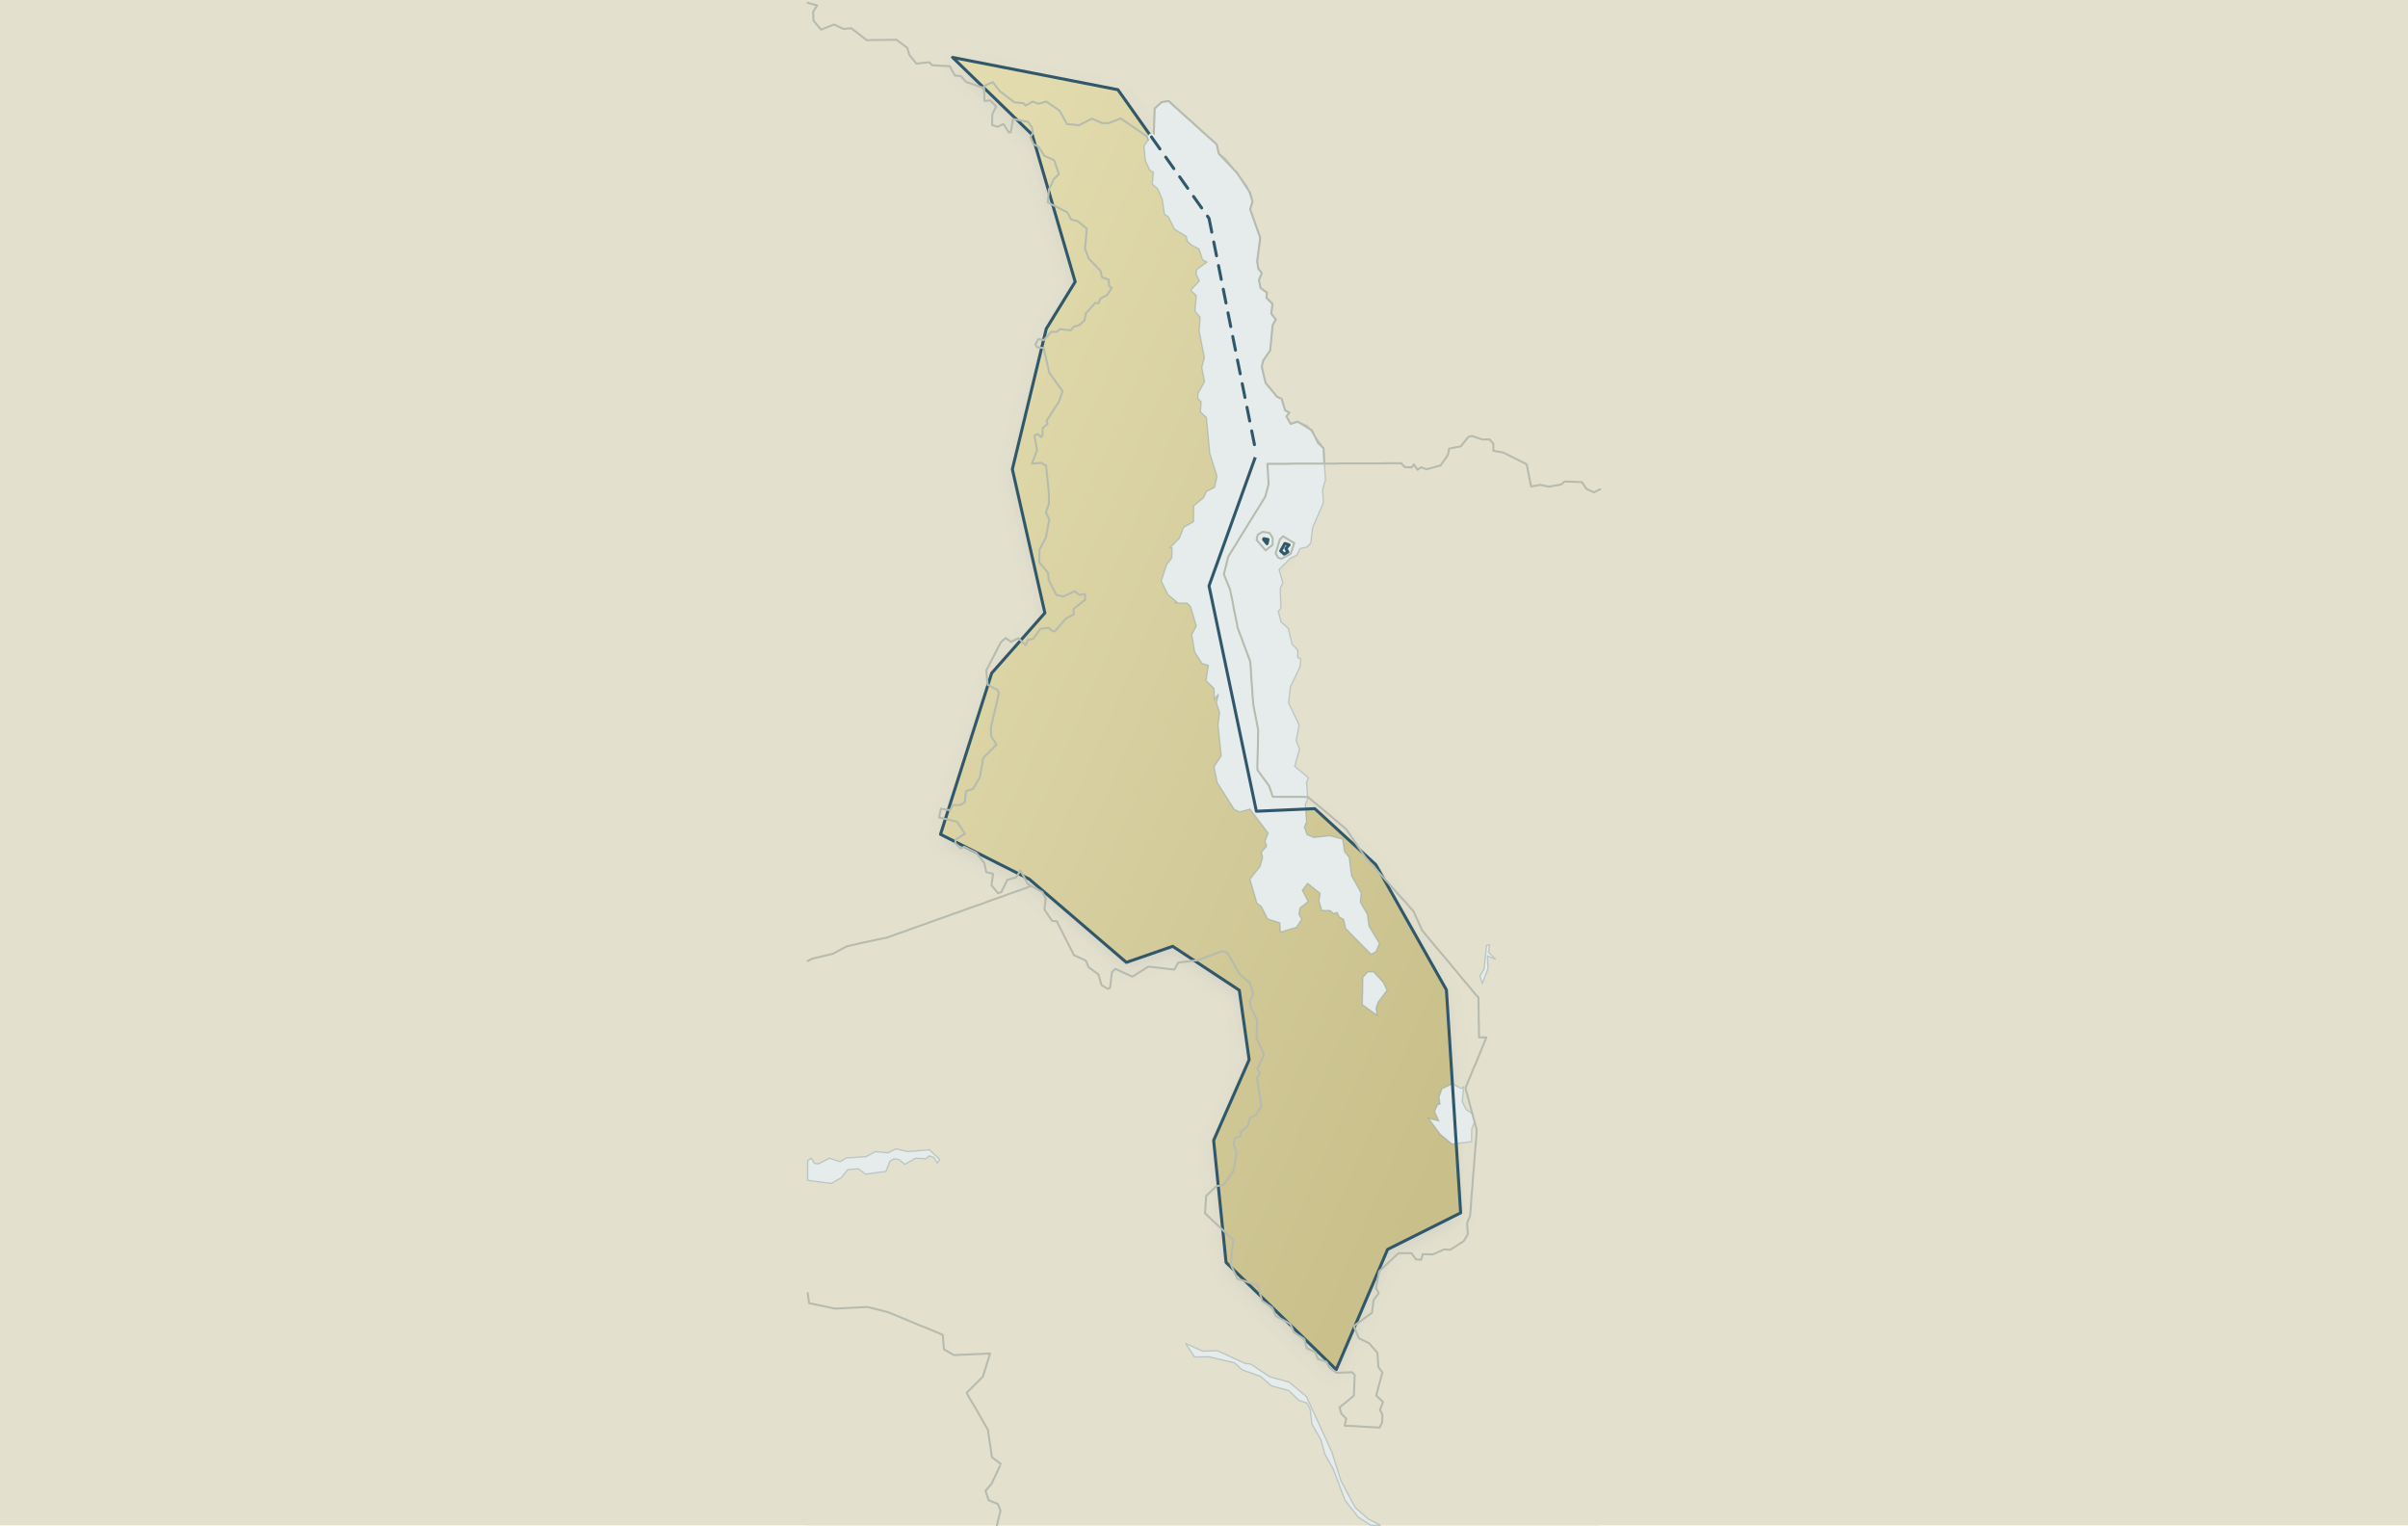
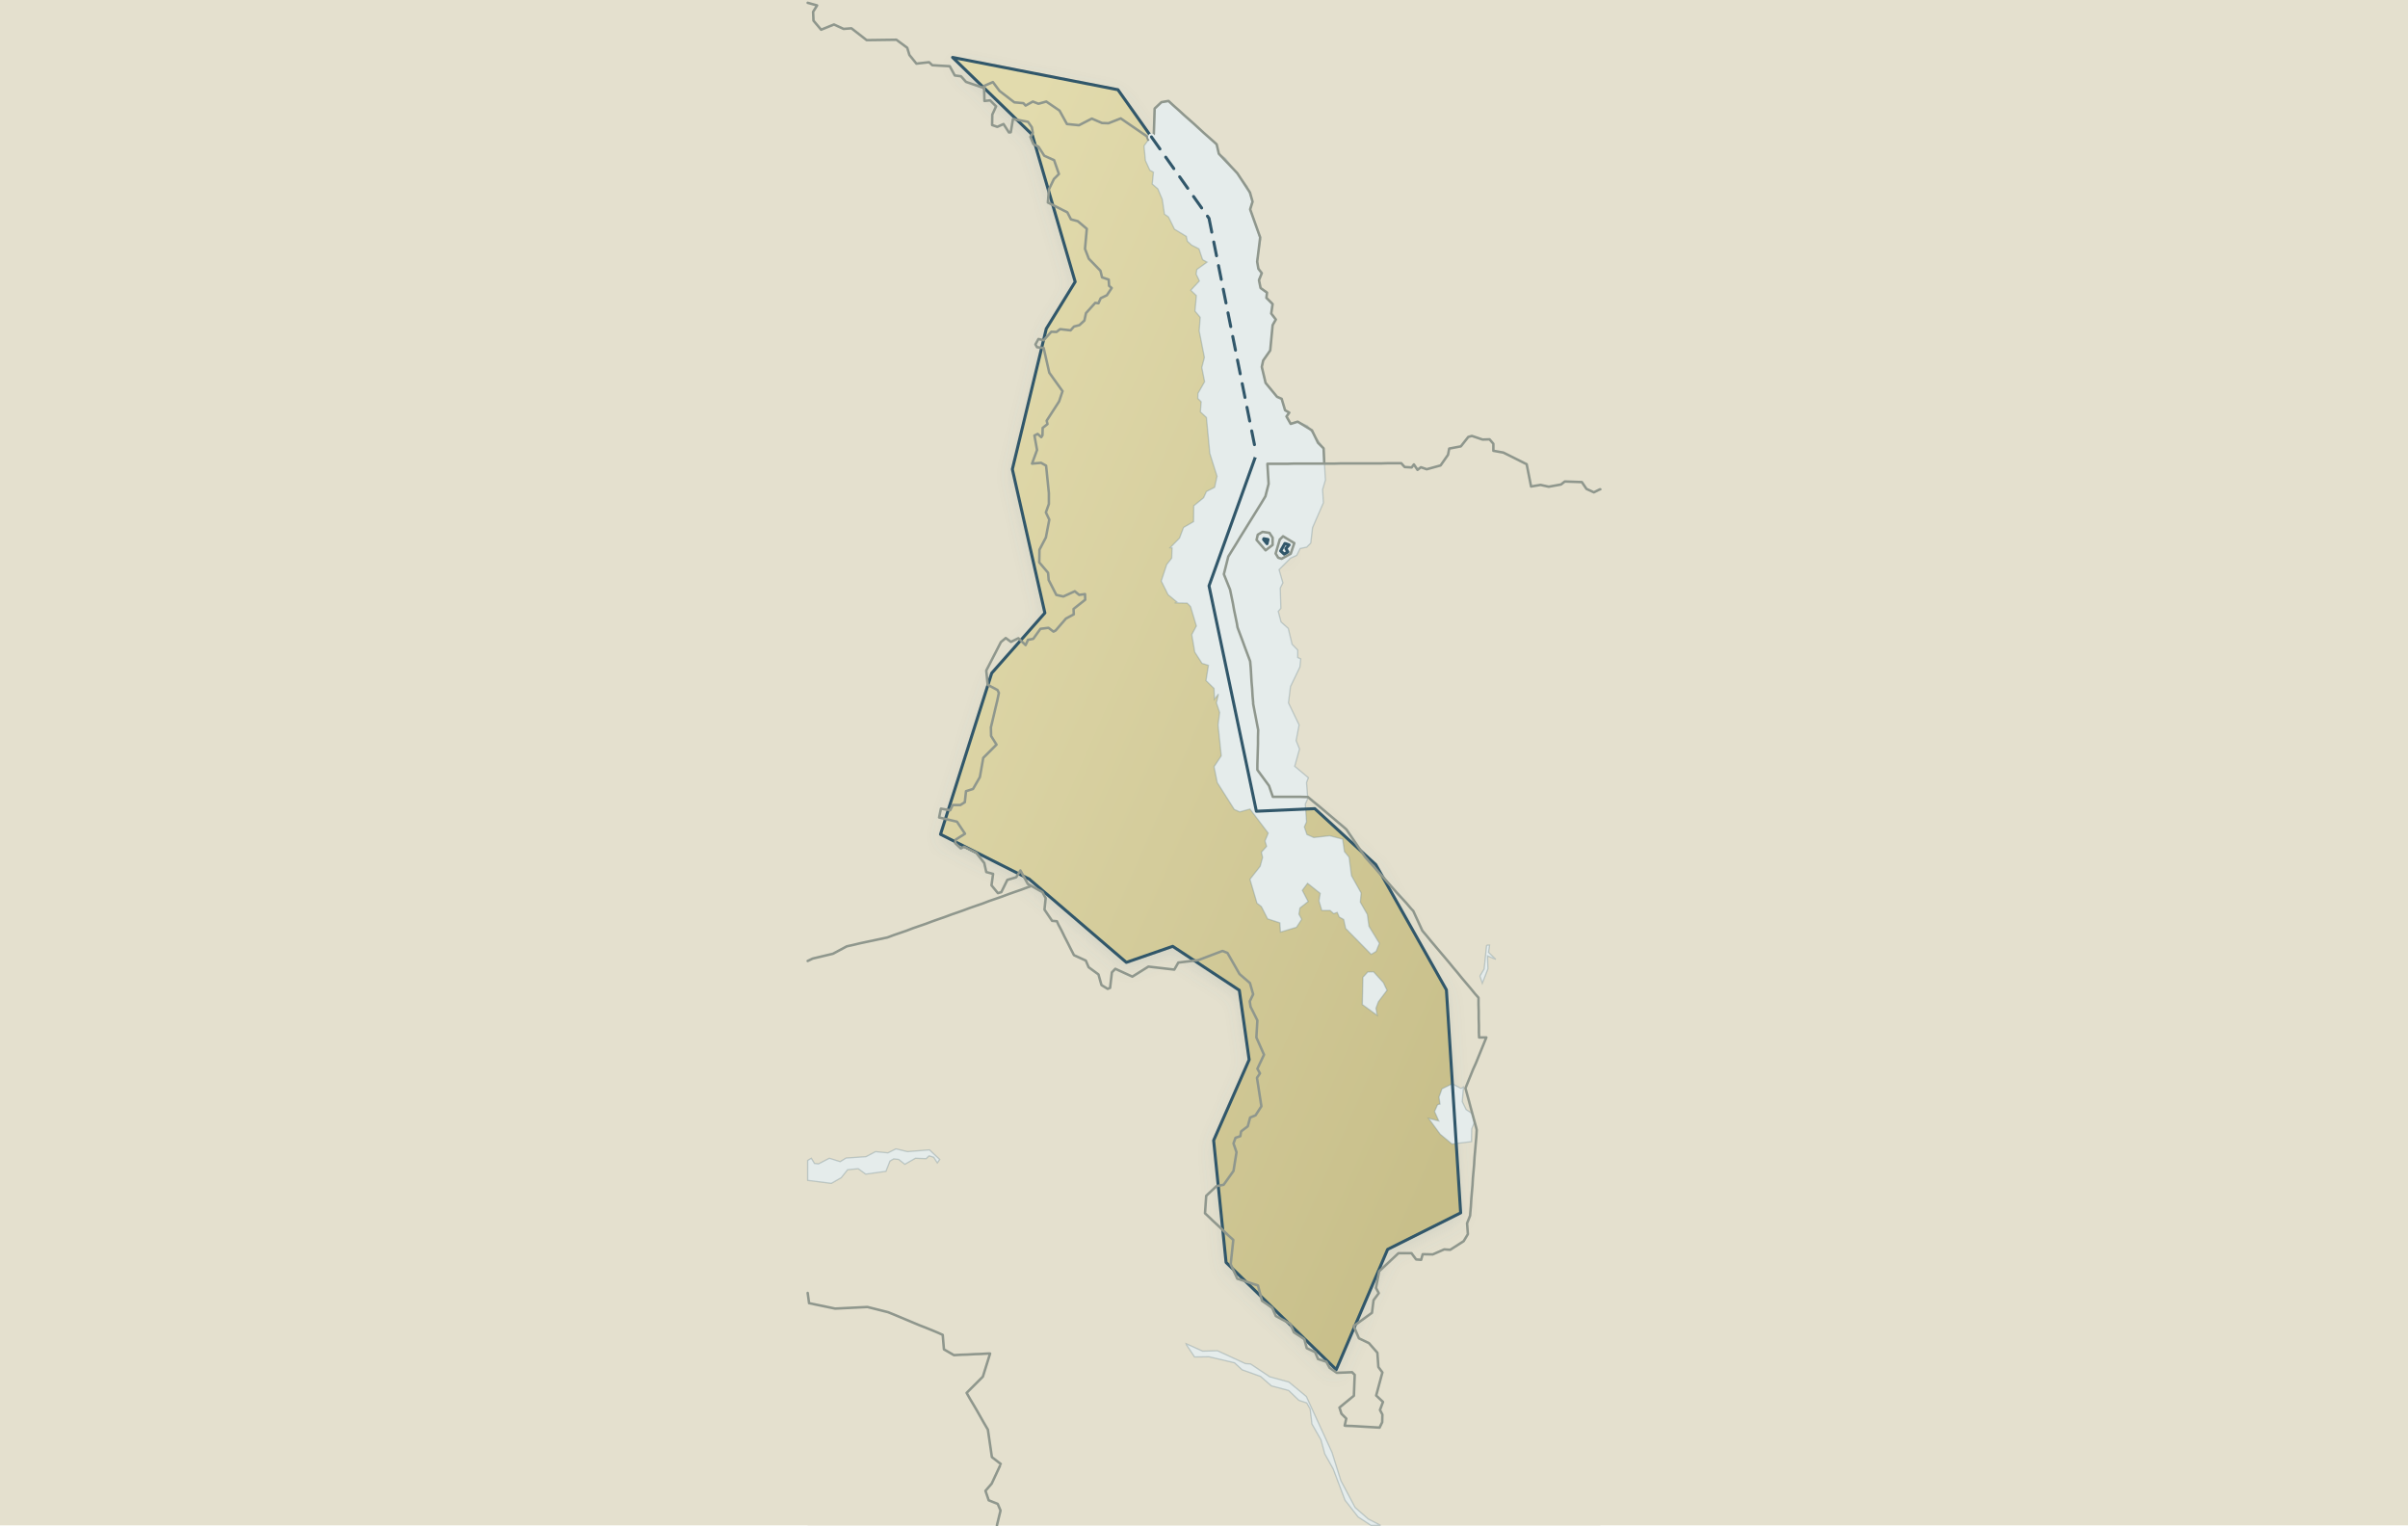
<svg xmlns="http://www.w3.org/2000/svg" viewBox="0 0 1200 760" role="img" aria-label="Map of Malawi" data-map-style="journey-atlas-map-v3-clean-background" data-map-projection="local-equirectangular-fit-v1">
  <defs>
    <linearGradient id="sea" x1="0" y1="0" x2="1" y2="1">
      <stop offset="0" stop-color="#eaf2f4" />
      <stop offset=".55" stop-color="#dcebf0" />
      <stop offset="1" stop-color="#d0e3eb" />
    </linearGradient>
    <linearGradient id="land" x1=".12" y1=".08" x2=".88" y2=".92">
      <stop offset="0" stop-color="#e2dbad" />
      <stop offset=".52" stop-color="#d4cc9b" />
      <stop offset="1" stop-color="#c8bf8a" />
    </linearGradient>
    <filter id="shadow" x="-10%" y="-10%" width="120%" height="120%">
      <feGaussianBlur in="SourceAlpha" stdDeviation="4" result="b" />
      <feOffset in="b" dy="3" result="o" />
      <feColorMatrix in="o" type="matrix" values="0 0 0 0 .12 0 0 0 0 .22 0 0 0 0 .28 0 0 0 .14 0" />
      <feBlend in="SourceGraphic" mode="normal" />
    </filter>
  </defs>
  <rect width="1200" height="760" fill="#e4e0ce" />
  <path id="geographic-context" d="M402.5,760 L402.5,0 L797.5,0 L797.5,760 L402.5,760 Z M640.3,270.8 L642.4,271.5 L640.8,273.3 L641.8,275 L640,276.1 L638.2,274.5 L640.3,270.8 Z M598,675.6 L595.1,674.6 L594.7,673.1 L599.7,674.9 L598,675.6 Z M629.7,268.8 L629.8,268.4 L631.9,268.8 L631.4,270.9 L629.7,268.8 Z M648,437.8 L649.4,437.9 L650,440 L648,437.8 Z M635.9,200.9 L637,201.5 L635.3,202.5 L635.9,200.9 Z" fill="#e4e0ce" fill-rule="evenodd" stroke="none" />
  <path id="target-country" d="M474.7,28.6 L557.1,44.7 L602.5,108.8 L626.1,226.3 L602.5,291.9 L626.1,404.2 L655.2,402.9 L685.6,430.8 L720.8,493.2 L727.9,604.3 L691.5,622.5 L665.9,682.4 L611,629 L604.8,568.2 L622.5,528 L617.6,493.4 L584.4,471.5 L561.3,479.5 L512.9,438 L468.7,415.7 L494.2,335.4 L520.7,305.4 L504.5,233.8 L521.4,163.8 L535.8,140.4 L514.4,67.1 L474.7,28.6 Z M640.3,270.8 L640.8,270.9 L642.4,271.5 L640.8,273.3 L641.8,275 L640,276.1 L638.2,274.5 L640.3,270.8 Z M629.7,268.8 L629.8,268.4 L631.9,268.8 L631.4,270.9 L629.7,268.8 Z" fill="url(#land)" fill-rule="evenodd" stroke="none" filter="url(#shadow)" />
  <g id="inland-water" fill="#e5eceb" stroke="#6f8a92" stroke-opacity=".35" stroke-width=".65">
    <path d="M572.5,69.4 L575,66.8 L575.4,54.1 L578.8,50.9 L582.7,50.5 L606.3,71.9 L607.4,76.6 L610.7,79 L621.4,92.8 L624.1,99.9 L623,104.3 L628.2,119.3 L626.5,129.3 L626.9,133.4 L628.8,136.1 L627.3,139.1 L628.2,143.5 L631.4,145.8 L631.1,148.4 L633.9,150.8 L633.7,156.7 L635.8,159.2 L634.2,162 L633,174.6 L629.3,180 L628.8,183.3 L630.6,190.4 L636.4,197.7 L638.7,198.7 L640.4,204.4 L642.5,205.6 L641.1,207.5 L643.2,211.2 L646.2,210 L651.6,212.2 L659.6,223.4 L660.5,239.2 L659.1,243.9 L659.5,250.5 L654.1,262.9 L653.2,270.6 L651.2,272.6 L647.9,273.3 L646.2,276.7 L643.1,278.1 L637.4,283.8 L639.3,290.4 L638,293 L638.3,303.1 L637,304.6 L638.4,309.9 L642,313.1 L643.9,321 L646.7,323.9 L646.7,327.6 L648.2,328.3 L647.8,332.3 L643.1,342.1 L642.1,350.2 L647.4,361.2 L645.9,369 L647.6,373.2 L645.2,381.8 L652,387.5 L651.1,389.9 L651.7,397.9 L650.5,400.6 L651.1,409.5 L650,412 L651.3,415.8 L654.7,417.3 L662.6,416.4 L669.1,418.1 L670,424.3 L672.3,427.1 L673.5,436.3 L678.3,444.9 L677.9,449.5 L681.4,455.6 L682.2,461.5 L687.4,470 L685.8,474 L683.3,475.5 L670.6,462.6 L669.6,458.1 L667.4,456.9 L666.4,454.6 L664.6,455.2 L662.8,453.6 L658.7,453.6 L657.3,448.9 L657.9,445.1 L651.6,440.1 L649,443.6 L651.9,449.2 L647.8,452.4 L647.3,455.5 L648.7,458 L646.1,462 L638.1,464.4 L637.8,459.8 L631.7,457.8 L628.6,451.7 L626.4,450 L622.9,438.1 L628,431.6 L629.2,427.2 L628.6,424.6 L631.2,421.7 L630.4,419 L632,415.1 L622.9,403.1 L617.8,404.5 L615.1,403.3 L606.6,389.9 L605,382 L608.6,376.6 L607,361.2 L607.8,355 L606.2,350.2 L607.2,345.8 L605.2,348.4 L605,343 L601,339.1 L602.2,331.5 L599,330.5 L595.4,324.9 L593.9,316.2 L596.2,311.9 L593.3,302.2 L591.6,300.5 L585.4,300.4 L586.7,300.1 L582.1,296.3 L578.7,289.5 L581.4,281.3 L583.9,278.1 L584.1,273 L583.1,272.9 L587.8,268.1 L589.8,262.8 L594.8,259.9 L594.9,252 L599.8,248 L601.2,244.9 L605.3,242.8 L606.5,237.3 L602.9,225.9 L601.2,208 L598.2,205.2 L598.6,200.2 L596.9,198.5 L597,196 L600.3,190.2 L598.9,183.1 L600.2,178.1 L597.6,164.9 L598.1,158.1 L595.5,155 L596.2,147.3 L593.4,144.6 L597.7,140 L596.1,136.6 L596.4,134.3 L601.5,130.6 L599.3,129.4 L597.5,124 L593.8,122.1 L591.7,120.2 L591.2,117.8 L585.3,114.2 L582.3,108.1 L580.3,106.7 L579.2,99.3 L577,94.1 L574.2,91.7 L574.8,85.8 L573,84.8 L570.8,80 L570.1,72.7 L572.5,69.4 Z" />
    <path d="M402.5,578.2 L404.3,577.1 L405.9,579.7 L407.9,579.9 L413.3,577.1 L418.7,578.8 L421.6,577 L431.6,576.3 L436.3,573.8 L442.5,574.4 L446.5,572.4 L452.2,573.8 L463.2,572.9 L468.3,577.7 L467.1,579.4 L465.3,576.6 L463,575.9 L461.5,577.3 L456.2,577.1 L450.9,580.1 L447.9,577.7 L445.4,577.4 L443.5,578.5 L441.5,583.6 L431.4,585 L427.7,582.3 L422.4,582.8 L419.2,586.8 L414.3,589.6 L402.5,588.1 L402.5,578.2 Z" />
    <path d="M723.6,570 L717.7,565.1 L711.9,557.2 L717,558.5 L714.9,553.8 L716.4,550.4 L717.6,550.1 L717.1,546.6 L718.6,542.5 L723.7,540 L728.1,542.3 L729.3,541.6 L728.7,548.9 L730.6,552.8 L733.7,554.9 L734.8,559 L733.4,562.5 L733.3,568.8 L723.6,570 Z" />
    <path d="M684.5,484.2 L689.4,489.6 L691.2,493.4 L686.9,499.1 L685.7,502.3 L686.3,505.9 L678.9,500.5 L679.2,486.9 L681.6,484.3 L684.5,484.2 Z" />
    <path d="M741.2,470.9 L742.3,470.9 L741.8,474.5 L745.4,478 L741.3,476.3 L741.5,482.7 L738.7,489.9 L737.5,486.3 L739.6,482.8 L740.8,471.2 L741.2,470.9 Z" />
    <path d="M591.1,669.5 L599.3,673.2 L606.7,673 L620.6,679.4 L623.2,679.6 L632.8,686 L642.3,688.6 L651,695.8 L663.8,723.7 L668.2,737.7 L675.3,751.1 L681.8,756.8 L688,760 L683.2,760 L676.8,755.8 L670.3,747.5 L664.4,731.9 L660.2,724.4 L658.3,717.4 L653.8,709.5 L652.9,702 L651.2,699 L647.3,697.7 L642.2,692.8 L633.6,690.5 L628.2,685.8 L619,682.5 L615.2,679 L602.5,676 L595.3,676.1 L591.3,670.1 L591.1,669.5 Z" />
  </g>
  <path id="target-country-boundary-overlay" d="M474.7,28.6 L557.1,44.7 L602.5,108.8 L626.1,226.3 L602.5,291.9 L626.1,404.2 L655.2,402.9 L685.6,430.8 L720.8,493.2 L727.9,604.3 L691.5,622.5 L665.9,682.4 L611,629 L604.8,568.2 L622.5,528 L617.6,493.4 L584.4,471.5 L561.3,479.5 L512.9,438 L468.7,415.7 L494.2,335.4 L520.7,305.4 L504.5,233.8 L521.4,163.8 L535.8,140.4 L514.4,67.1 L474.7,28.6 Z M640.3,270.8 L640.8,270.9 L642.4,271.5 L640.8,273.3 L641.8,275 L640,276.1 L638.2,274.5 L640.3,270.8 Z M629.7,268.8 L629.8,268.4 L631.9,268.8 L631.4,270.9 L629.7,268.8 Z" fill="none" stroke="#31576a" stroke-width="1.5" stroke-linejoin="round" stroke-linecap="round" />
-   <path id="neighbor-borders" d="M797.5,243.8 L797.3,243.8 L794.3,245.3 L790.6,243.6 L788.3,240.2 L779.8,239.9 L777.9,241.4 L771.8,242.5 L767.7,241.6 L763,242.4 L760.8,231.3 L749.2,225.5 L744.2,224.6 L744.2,221.1 L742.3,218.9 L738.8,219 L733.5,217.2 L731.7,217.7 L728,222.4 L722.2,223.5 L721.6,226.6 L717.9,231.9 L711,233.8 L708.1,232.8 L706.4,234.1 L704.6,231.4 L703.5,232.9 L700,232.7 L698.3,230.8 L694.9,230.8 L691.6,230.8 L688.2,230.9 L684.8,230.9 L681.5,230.9 L678.1,230.9 L674.8,230.9 L671.4,230.9 L668,230.9 L664.7,231 L661.3,231 L657.9,231 L654.6,231 L651.2,231 L647.9,231 L644.5,231 L641.1,231.1 L637.8,231.1 L634.4,231.1 L631.6,231.1 L632.2,241.1 L630.6,247.3 L628.8,250.3 L627,253.2 L625.2,256.1 L623.4,259 L621.6,261.9 L619.8,264.8 L618,267.7 L616.2,270.7 L614.4,273.6 L612.6,276.5 L612.1,277.3 L609.9,286.1 L613,293.8 L613.7,297.2 L614.4,300.6 L615,304 L615.7,307.3 L616.4,310.7 L616.7,312.6 L617.9,315.8 L619.1,319 L620.3,322.3 L621.5,325.5 L622.7,328.7 L623,329.5 L623.3,332.9 L623.5,336.3 L623.7,339.8 L624,343.2 L624.2,346.7 L624.5,350.1 L624.5,350.7 L627,363.7 L626.9,367.2 L626.9,370.6 L626.8,374.1 L626.7,377.5 L626.6,381 L626.6,383.6 L632.4,391.5 L634.3,397 L637.7,397 L641,397 L644.4,397 L647.7,397 L651.1,397.1 L651.8,397.1 L654.4,399.3 L657,401.4 L659.6,403.6 L662.2,405.8 L664.8,408 L667.4,410.2 L670,412.4 L671,413.3 L680.3,427 L682.6,429.6 L684.9,432.1 L687.1,434.7 L689.4,437.2 L691.7,439.8 L693.9,442.3 L696.2,444.9 L698.5,447.4 L700.8,449.9 L703,452.5 L704.3,453.9 L708.8,463.7 L711,466.3 L713.2,469 L715.4,471.6 L717.6,474.2 L719.8,476.8 L722,479.4 L724.2,482.1 L726.4,484.7 L728.5,487.3 L730.7,489.9 L732.9,492.5 L735.1,495.2 L736.8,497.1 L736.8,500.6 L736.9,504 L736.9,507.5 L737,510.9 L737,514.4 L737.1,516.9 L740.7,516.9 L739.4,520.1 L738.1,523.3 L736.8,526.5 L735.5,529.7 L734.1,532.8 L732.8,536 L731.5,539.2 L730.3,542.2 L731.2,545.5 L732.1,548.8 L733,552.2 L733.9,555.5 L734.8,558.8 L735.7,562.1 L735.9,563 L735.7,566.5 L735.4,569.9 L735.1,573.4 L734.8,576.8 L734.6,580.3 L734.3,583.7 L734,587.1 L733.8,590.6 L733.5,594 L733.2,597.5 L733,600.9 L732.7,604.4 L732.6,605.7 L731.1,609.5 L731.5,614.9 L729.4,618.4 L722.7,622.7 L719.7,622.5 L714,625 L709,624.9 L708.2,627.7 L705.7,627.5 L703.4,624.4 L696.9,624.4 L687.3,633.4 L685.7,641.7 L687.1,644.3 L684.5,647.8 L683.7,654.1 L674.6,660.7 L677.2,666.8 L682.2,669.2 L686.4,674 L686.9,681.1 L688.9,683.8 L685.8,695.3 L689.2,698.5 L687.7,702.5 L688.9,704.8 L688.8,708.6 L687.5,711.3 L684.1,711.1 L680.7,710.9 L677.4,710.7 L674,710.5 L670.7,710.4 L670.1,710.3 L670.9,706.8 L668.5,704.4 L667.5,701.3 L674.7,695.4 L675.1,685 L673.8,683.7 L666.2,684 L662.6,681.5 L661,678.5 L656.8,677.1 L655.4,673.7 L651.2,671.7 L650,667.2 L644.8,663.8 L643,659.6 L635.8,655.7 L634,651.6 L628.9,648.1 L626.9,640.5 L616.6,637.1 L613.3,629.9 L614.6,617.8 L612.1,615.5 L609.7,613.2 L607.2,610.8 L604.7,608.5 L602.2,606.1 L600.5,604.5 L601.1,595.8 L606.2,591 L609.8,590.3 L614.7,583.4 L616.2,574.1 L614.7,569.7 L615.7,566.9 L618.1,566.1 L618.5,563.7 L621.8,561.2 L623,556.8 L625.7,555.7 L628.6,551.2 L626.4,537 L627.9,534.8 L626.6,532.5 L629.9,525.5 L626.1,516.9 L626.6,508.4 L623.2,501.6 L622.8,498.9 L624.5,495.4 L622.9,489.8 L617.7,485.3 L611.7,474.8 L609.2,473.8 L597.1,478.4 L587.2,479.6 L585.2,483.1 L572.3,481.6 L564.3,486.6 L555.8,482.7 L554.1,484.5 L553.2,492.2 L552,492.7 L548.9,490.8 L547.4,485.5 L542.5,481.9 L541.1,478.6 L535.2,475.9 L533.6,472.8 L532.1,469.8 L530.5,466.7 L529,463.6 L527.4,460.6 L526.7,459 L524.3,458.8 L520.5,453.2 L521.1,447.5 L519.5,444.5 L512.2,440.4 L508.5,433.7 L506.4,437.1 L502,438.4 L499,444.5 L497.3,445 L494.1,441.1 L494.9,435.4 L491.5,434.5 L490.5,430 L486.5,424.9 L480.5,421.9 L478.8,422.7 L476,420.1 L476.3,418.3 L480.9,415.4 L476.9,409.4 L468,407.3 L468.9,402.9 L473.5,403.7 L474.8,401.1 L478.6,401.1 L480.8,399.7 L481.4,394.2 L484.9,393.1 L488.3,387.2 L490,377.6 L496.6,371 L493.9,366.7 L493.8,362.4 L494.6,359.1 L495.4,355.7 L496.2,352.3 L497,349 L497.7,345.6 L497.8,345.3 L497.1,343.8 L492.2,341.2 L491.5,334.1 L498.8,319.9 L501.2,317.9 L503.8,319.8 L507.5,318 L511.1,321.4 L512.3,318.8 L514.9,318.3 L518.5,313.3 L522.5,312.8 L525,314.7 L526.1,314.1 L531.2,308.2 L535.1,306.1 L535,303.4 L540.8,298.8 L540.7,296 L537.8,296.4 L535.6,294.6 L529.9,297.2 L526.4,296.4 L522.6,289 L522.3,285.4 L517.9,280.2 L518,273.9 L521.2,267.8 L522.9,258.9 L521.2,255.3 L522.7,251.1 L522.7,245.7 L521.3,232 L518.8,230.6 L514.3,231 L516.8,224.2 L515.5,217 L517.1,216.2 L518.9,217.8 L519.5,216.9 L519.6,213.2 L522,211.3 L521.6,209.6 L527.8,200 L529.5,194.9 L522.9,185.7 L520.1,173.4 L516.8,173 L516,171.6 L517.5,168.9 L520.1,169.5 L523.9,165.3 L526.5,165.4 L528.3,164 L533.5,164.6 L535.2,162.7 L537.9,162 L540.4,159.7 L541.2,156 L545.8,150.9 L547.4,151.1 L548.5,148.6 L551.6,147.1 L554,143.5 L552.7,142.4 L552.5,139.3 L549.2,138.2 L548.4,134.9 L542.6,128.9 L540.7,124 L541.6,114 L537.1,110.2 L533.7,109.3 L531.9,105.8 L522.2,100.9 L522.7,94.4 L525.2,89.2 L527.7,86.7 L525.3,79.8 L520.4,77.6 L517.5,73.1 L515,71.8 L513.5,68.2 L514.7,66.3 L514.2,63.4 L512.3,60.7 L504.8,59.3 L503.7,65.9 L502.8,66 L500.1,61.8 L497,63.2 L494.4,62.3 L494.5,57.1 L496.4,53 L493.4,50 L490.6,50.3 L490.4,42.8 L494.8,40.9 L498.1,45.3 L505.5,51 L510,51.4 L511.1,52.6 L514.7,50.6 L517.5,51.7 L521.4,50.6 L528,55.1 L531.7,61.8 L537.7,62.4 L544.1,59.1 L549.2,61.3 L552.4,61.4 L558.5,59 L571.5,67.9 L572.2,69.6 L575,66.8 L575.4,54.1 L578.8,50.9 L582.3,50.3 L584.8,52.6 L587.4,54.9 L589.9,57.2 L592.4,59.4 L595,61.7 L597.5,64 L600,66.3 L602.5,68.5 L605.1,70.8 L606.3,71.9 L607.4,76.6 L616.6,86.3 L622.9,95.9 L624.2,100.5 L623,104.3 L628,118.3 L626.5,130.4 L627.1,133.9 L628.8,136.1 L627.4,139.6 L628.2,143.5 L631.4,145.8 L631.1,148.4 L634.2,151.5 L633.5,156.2 L635.8,159.2 L634.2,162 L633,174.6 L629.5,179.6 L628.8,182.8 L630.7,190.8 L636.4,197.7 L638.7,198.7 L640.4,204.4 L642.5,205.6 L641.1,207.5 L643.2,211.2 L646.7,210.1 L653.8,214.4 L656.8,220.6 L659.6,223.4 L659.9,230.2 M402.5,478.8 L405,477.6 L415.1,475.2 L422,471.5 L425.2,470.8 L428.5,470 L431.8,469.3 L435.1,468.6 L438.4,467.9 L441.7,467.2 L442.2,467.1 L445.4,465.9 L448.6,464.8 L451.8,463.7 L454.9,462.5 L458.1,461.4 L461.3,460.3 L464.5,459.1 L467.6,458 L470.8,456.9 L474,455.7 L477.2,454.6 L480.3,453.5 L483.5,452.3 L486.7,451.2 L489.9,450.1 L493,448.9 L496.2,447.8 L499.4,446.7 L502.6,445.5 L505.7,444.4 L508.9,443.3 L512.1,442.1 L513.8,441.5 M402.5,644.2 L403.2,649.3 L416.2,652 L432.3,651.2 L442.6,653.8 L445.8,655.1 L448.9,656.4 L452,657.7 L455.1,659 L458.2,660.3 L461.3,661.5 L464.5,662.8 L467.6,664.1 L469.8,665.1 L470.4,672.3 L475.4,675.2 L478.8,675 L482.1,674.9 L485.5,674.7 L488.8,674.6 L492.2,674.4 L493.4,674.4 L489.8,685.9 L481.7,694 L483.4,697 L485.2,700 L486.9,702.9 L488.6,705.9 L490.3,708.9 L492,711.8 L492.3,712.3 L494.3,726 L498.7,729.4 M402.5,1.4 L407.2,2.7 L405.2,5.9 L405.4,10.3 L409.2,14.8 L415.6,12.2 L420.4,14.4 L424.3,14.1 L431.9,20 L446.7,19.8 L452.1,23.8 L453.2,27.4 L456.7,31.7 L463,31 L464.6,32.5 L473.3,33 L475.8,37.6 L478.9,38 L481.4,40.8 L489.9,43.7 M498.3,730.4 L494.2,739.2 L491.1,742.8 L492.7,747.5 L497.2,749.3 L498.6,752.6 L496.8,760 M637.8,268.8 L639.4,267.2 L645,270.6 L643.2,275.9 L638.7,278.4 L637,277.9 L635.7,275.8 L637.8,268.7 M634.2,267.9 L634.2,271.5 L630.7,274.2 L626.2,269 L626.8,266.4 L629.2,265 L632.6,265.5 L634.2,267.9" fill="none" stroke="#b6bbaf" stroke-width="1" stroke-linejoin="round" stroke-linecap="round" />
-   <g id="disputed-lake-boundary" fill="none" stroke-linejoin="round" stroke-linecap="round" aria-hidden="true">
+   <path id="neighbor-borders" d="M797.5,243.8 L797.3,243.8 L794.3,245.3 L790.6,243.6 L788.3,240.2 L779.8,239.9 L777.9,241.4 L771.8,242.5 L767.7,241.6 L763,242.4 L760.8,231.3 L749.2,225.5 L744.2,224.6 L744.2,221.1 L742.3,218.9 L738.8,219 L733.5,217.2 L731.7,217.7 L728,222.4 L722.2,223.5 L721.6,226.6 L717.9,231.9 L711,233.8 L708.1,232.8 L706.4,234.1 L704.6,231.4 L703.5,232.9 L700,232.7 L698.3,230.8 L694.9,230.8 L691.6,230.8 L688.2,230.9 L684.8,230.9 L681.5,230.9 L678.1,230.9 L674.8,230.9 L671.4,230.9 L668,230.9 L664.7,231 L661.3,231 L657.9,231 L654.6,231 L651.2,231 L647.9,231 L644.5,231 L641.1,231.1 L637.8,231.1 L634.4,231.1 L631.6,231.1 L632.2,241.1 L630.6,247.3 L628.8,250.3 L627,253.2 L625.2,256.1 L623.4,259 L621.6,261.9 L619.8,264.8 L618,267.7 L616.2,270.7 L614.4,273.6 L612.6,276.5 L612.1,277.3 L609.9,286.1 L613,293.8 L613.7,297.2 L614.4,300.6 L615,304 L615.7,307.3 L616.4,310.7 L616.7,312.6 L617.9,315.8 L619.1,319 L620.3,322.3 L621.5,325.5 L622.7,328.7 L623,329.5 L623.3,332.9 L623.5,336.3 L623.7,339.8 L624,343.2 L624.2,346.7 L624.5,350.1 L624.5,350.7 L627,363.7 L626.9,367.2 L626.9,370.6 L626.8,374.1 L626.7,377.5 L626.6,381 L626.6,383.6 L632.4,391.5 L634.3,397 L637.7,397 L641,397 L644.4,397 L647.7,397 L651.1,397.1 L651.8,397.1 L654.4,399.3 L657,401.4 L659.6,403.6 L662.2,405.8 L664.8,408 L667.4,410.2 L670,412.4 L671,413.3 L680.3,427 L682.6,429.6 L684.9,432.1 L687.1,434.7 L689.4,437.2 L691.7,439.8 L693.9,442.3 L696.2,444.9 L698.5,447.4 L700.8,449.9 L703,452.5 L704.3,453.9 L708.8,463.7 L711,466.3 L713.2,469 L715.4,471.6 L717.6,474.2 L719.8,476.8 L722,479.4 L724.2,482.1 L726.4,484.7 L728.5,487.3 L730.7,489.9 L732.9,492.5 L735.1,495.2 L736.8,497.1 L736.8,500.6 L736.9,504 L736.9,507.5 L737,510.9 L737,514.4 L737.1,516.9 L740.7,516.9 L739.4,520.1 L738.1,523.3 L736.8,526.5 L735.5,529.7 L734.1,532.8 L732.8,536 L731.5,539.2 L730.3,542.2 L731.2,545.5 L732.1,548.8 L733,552.2 L733.9,555.5 L734.8,558.8 L735.7,562.1 L735.9,563 L735.7,566.5 L735.4,569.9 L735.1,573.4 L734.8,576.8 L734.6,580.3 L734.3,583.7 L734,587.1 L733.8,590.6 L733.5,594 L733.2,597.5 L733,600.9 L732.7,604.4 L732.6,605.7 L731.1,609.5 L731.5,614.9 L729.4,618.4 L722.7,622.7 L719.7,622.5 L714,625 L709,624.9 L708.2,627.7 L705.7,627.5 L703.4,624.4 L696.9,624.4 L687.3,633.4 L685.7,641.7 L687.1,644.3 L684.5,647.8 L683.7,654.1 L674.6,660.7 L677.2,666.8 L682.2,669.2 L686.4,674 L686.9,681.1 L688.9,683.8 L685.8,695.3 L689.2,698.5 L687.7,702.5 L688.9,704.8 L688.8,708.6 L687.5,711.3 L684.1,711.1 L680.7,710.9 L677.4,710.7 L674,710.5 L670.7,710.4 L670.1,710.3 L670.9,706.8 L668.5,704.4 L667.5,701.3 L674.7,695.4 L675.1,685 L673.8,683.7 L666.2,684 L662.6,681.5 L661,678.5 L656.8,677.1 L655.4,673.7 L651.2,671.7 L650,667.2 L644.8,663.8 L643,659.6 L635.8,655.7 L634,651.6 L628.9,648.1 L626.9,640.5 L616.6,637.1 L613.3,629.9 L614.6,617.8 L612.1,615.5 L609.7,613.2 L607.2,610.8 L604.7,608.5 L602.2,606.1 L600.5,604.5 L601.1,595.8 L606.2,591 L609.8,590.3 L614.7,583.4 L616.2,574.1 L614.7,569.7 L615.7,566.9 L618.1,566.1 L618.5,563.7 L621.8,561.2 L623,556.8 L625.7,555.7 L628.6,551.2 L626.4,537 L627.9,534.8 L626.6,532.5 L629.9,525.5 L626.1,516.9 L626.6,508.4 L623.2,501.6 L622.8,498.9 L624.5,495.4 L622.9,489.8 L617.7,485.3 L611.7,474.8 L609.2,473.8 L597.1,478.4 L587.2,479.6 L585.2,483.1 L572.3,481.6 L564.3,486.6 L555.8,482.7 L554.1,484.5 L553.2,492.2 L552,492.7 L548.9,490.8 L547.4,485.5 L542.5,481.9 L541.1,478.6 L535.2,475.9 L533.6,472.8 L532.1,469.8 L530.5,466.7 L529,463.6 L527.4,460.6 L526.7,459 L524.3,458.8 L520.5,453.2 L521.1,447.5 L519.5,444.5 L512.2,440.4 L508.5,433.7 L506.4,437.1 L502,438.4 L499,444.5 L497.3,445 L494.1,441.1 L494.9,435.4 L491.5,434.5 L490.5,430 L486.5,424.9 L480.5,421.9 L478.8,422.7 L476,420.1 L476.3,418.3 L480.9,415.4 L476.9,409.4 L468,407.3 L468.9,402.9 L473.5,403.7 L474.8,401.1 L478.6,401.1 L480.8,399.7 L481.4,394.2 L484.9,393.1 L488.3,387.2 L490,377.6 L496.6,371 L493.9,366.7 L493.8,362.4 L494.6,359.1 L495.4,355.7 L496.2,352.3 L497,349 L497.7,345.6 L497.8,345.3 L497.1,343.8 L492.2,341.2 L491.5,334.1 L498.8,319.9 L501.2,317.9 L503.8,319.8 L507.5,318 L511.1,321.4 L512.3,318.8 L514.9,318.3 L518.5,313.3 L522.5,312.8 L525,314.7 L526.1,314.1 L531.2,308.2 L535.1,306.1 L535,303.4 L540.8,298.8 L540.7,296 L537.8,296.4 L535.6,294.6 L529.9,297.2 L526.4,296.4 L522.6,289 L522.3,285.4 L517.9,280.2 L518,273.9 L521.2,267.8 L522.9,258.9 L521.2,255.3 L522.7,251.1 L522.7,245.7 L521.3,232 L518.8,230.6 L514.3,231 L516.8,224.2 L515.5,217 L517.1,216.2 L518.9,217.8 L519.5,216.9 L519.6,213.2 L522,211.3 L521.6,209.6 L527.8,200 L529.5,194.9 L522.9,185.7 L520.1,173.4 L516.8,173 L516,171.6 L517.5,168.9 L520.1,169.5 L523.9,165.3 L526.5,165.4 L528.3,164 L533.5,164.6 L535.2,162.7 L537.9,162 L540.4,159.7 L541.2,156 L545.8,150.9 L547.4,151.1 L548.5,148.6 L551.6,147.1 L554,143.5 L552.7,142.4 L552.5,139.3 L549.2,138.2 L548.4,134.9 L542.6,128.9 L540.7,124 L541.6,114 L537.1,110.2 L533.7,109.3 L531.9,105.8 L522.2,100.9 L522.7,94.4 L525.2,89.2 L527.7,86.7 L525.3,79.8 L520.4,77.6 L517.5,73.1 L515,71.8 L513.5,68.2 L514.7,66.3 L514.2,63.4 L512.3,60.7 L504.8,59.3 L503.7,65.9 L502.8,66 L500.1,61.8 L497,63.2 L494.4,62.3 L494.5,57.1 L496.4,53 L493.4,50 L490.6,50.3 L490.4,42.8 L494.8,40.9 L498.1,45.3 L505.5,51 L510,51.4 L511.1,52.6 L514.7,50.6 L517.5,51.7 L521.4,50.6 L528,55.1 L531.7,61.8 L537.7,62.4 L544.1,59.1 L549.2,61.3 L552.4,61.4 L558.5,59 L571.5,67.9 L572.2,69.6 L575,66.8 L575.4,54.1 L578.8,50.9 L582.3,50.3 L584.8,52.6 L587.4,54.9 L589.9,57.2 L592.4,59.4 L595,61.7 L597.5,64 L600,66.3 L602.5,68.5 L605.1,70.8 L606.3,71.9 L607.4,76.6 L616.6,86.3 L622.9,95.9 L624.2,100.5 L623,104.3 L628,118.3 L626.5,130.4 L627.1,133.9 L628.8,136.1 L627.4,139.6 L628.2,143.5 L631.4,145.8 L631.1,148.4 L634.2,151.5 L633.5,156.2 L635.8,159.2 L634.2,162 L633,174.6 L629.5,179.6 L628.8,182.8 L630.7,190.8 L636.4,197.7 L638.7,198.7 L640.4,204.4 L642.5,205.6 L641.1,207.5 L643.2,211.2 L646.7,210.1 L653.8,214.4 L656.8,220.6 L659.6,223.4 L659.9,230.2 M402.5,478.8 L405,477.6 L415.1,475.2 L422,471.5 L425.2,470.8 L428.5,470 L431.8,469.3 L435.1,468.6 L438.4,467.9 L441.7,467.2 L442.2,467.1 L445.4,465.9 L448.6,464.8 L451.8,463.7 L454.9,462.5 L458.1,461.4 L461.3,460.3 L464.5,459.1 L467.6,458 L470.8,456.9 L474,455.7 L477.2,454.6 L480.3,453.5 L483.5,452.3 L486.7,451.2 L489.9,450.1 L493,448.9 L496.2,447.8 L499.4,446.7 L502.6,445.5 L505.7,444.4 L508.9,443.3 L512.1,442.1 L513.8,441.5 M402.5,644.2 L403.2,649.3 L416.2,652 L432.3,651.2 L442.6,653.8 L445.8,655.1 L448.9,656.4 L452,657.7 L455.1,659 L458.2,660.3 L461.3,661.5 L464.5,662.8 L467.6,664.1 L469.8,665.1 L470.4,672.3 L475.4,675.2 L478.8,675 L482.1,674.9 L485.5,674.7 L488.8,674.6 L492.2,674.4 L493.4,674.4 L489.8,685.9 L481.7,694 L483.4,697 L485.2,700 L486.9,702.9 L488.6,705.9 L490.3,708.9 L492,711.8 L492.3,712.3 L494.3,726 L498.7,729.4 M402.5,1.4 L407.2,2.7 L405.2,5.9 L405.4,10.3 L409.2,14.8 L415.6,12.2 L420.4,14.4 L424.3,14.1 L431.9,20 L446.7,19.8 L452.1,23.8 L453.2,27.4 L456.7,31.7 L463,31 L464.6,32.5 L473.3,33 L475.8,37.6 L478.9,38 L481.4,40.8 L489.9,43.7 M498.3,730.4 L494.2,739.2 L491.1,742.8 L492.7,747.5 L497.2,749.3 L498.6,752.6 L496.8,760 M637.8,268.8 L639.4,267.2 L645,270.6 L643.2,275.9 L638.7,278.4 L637,277.9 L635.7,275.8 L637.8,268.7 M634.2,267.9 L634.2,271.5 L630.7,274.2 L626.2,269 L626.8,266.4 L629.2,265 L632.6,265.5 L634.2,267.9" fill="none" stroke="#8f978d" stroke-width="1.25" stroke-linejoin="round" stroke-linecap="round" />\n<g id="disputed-lake-boundary" fill="none" stroke-linejoin="round" stroke-linecap="round" aria-hidden="true">
    <path d="M573.8,68.2 L574,68.5 M574,68.5 L602.5,108.8 M602.5,108.8 L626.1,226.3" stroke="#e5eceb" stroke-width="3.4" />
    <path d="M573.8,68.2 L574,68.5 M574,68.5 L602.5,108.8 M602.5,108.8 L626.1,226.3" stroke="#31576a" stroke-width="1.5" stroke-dasharray="7 5" />
  </g>
</svg>
